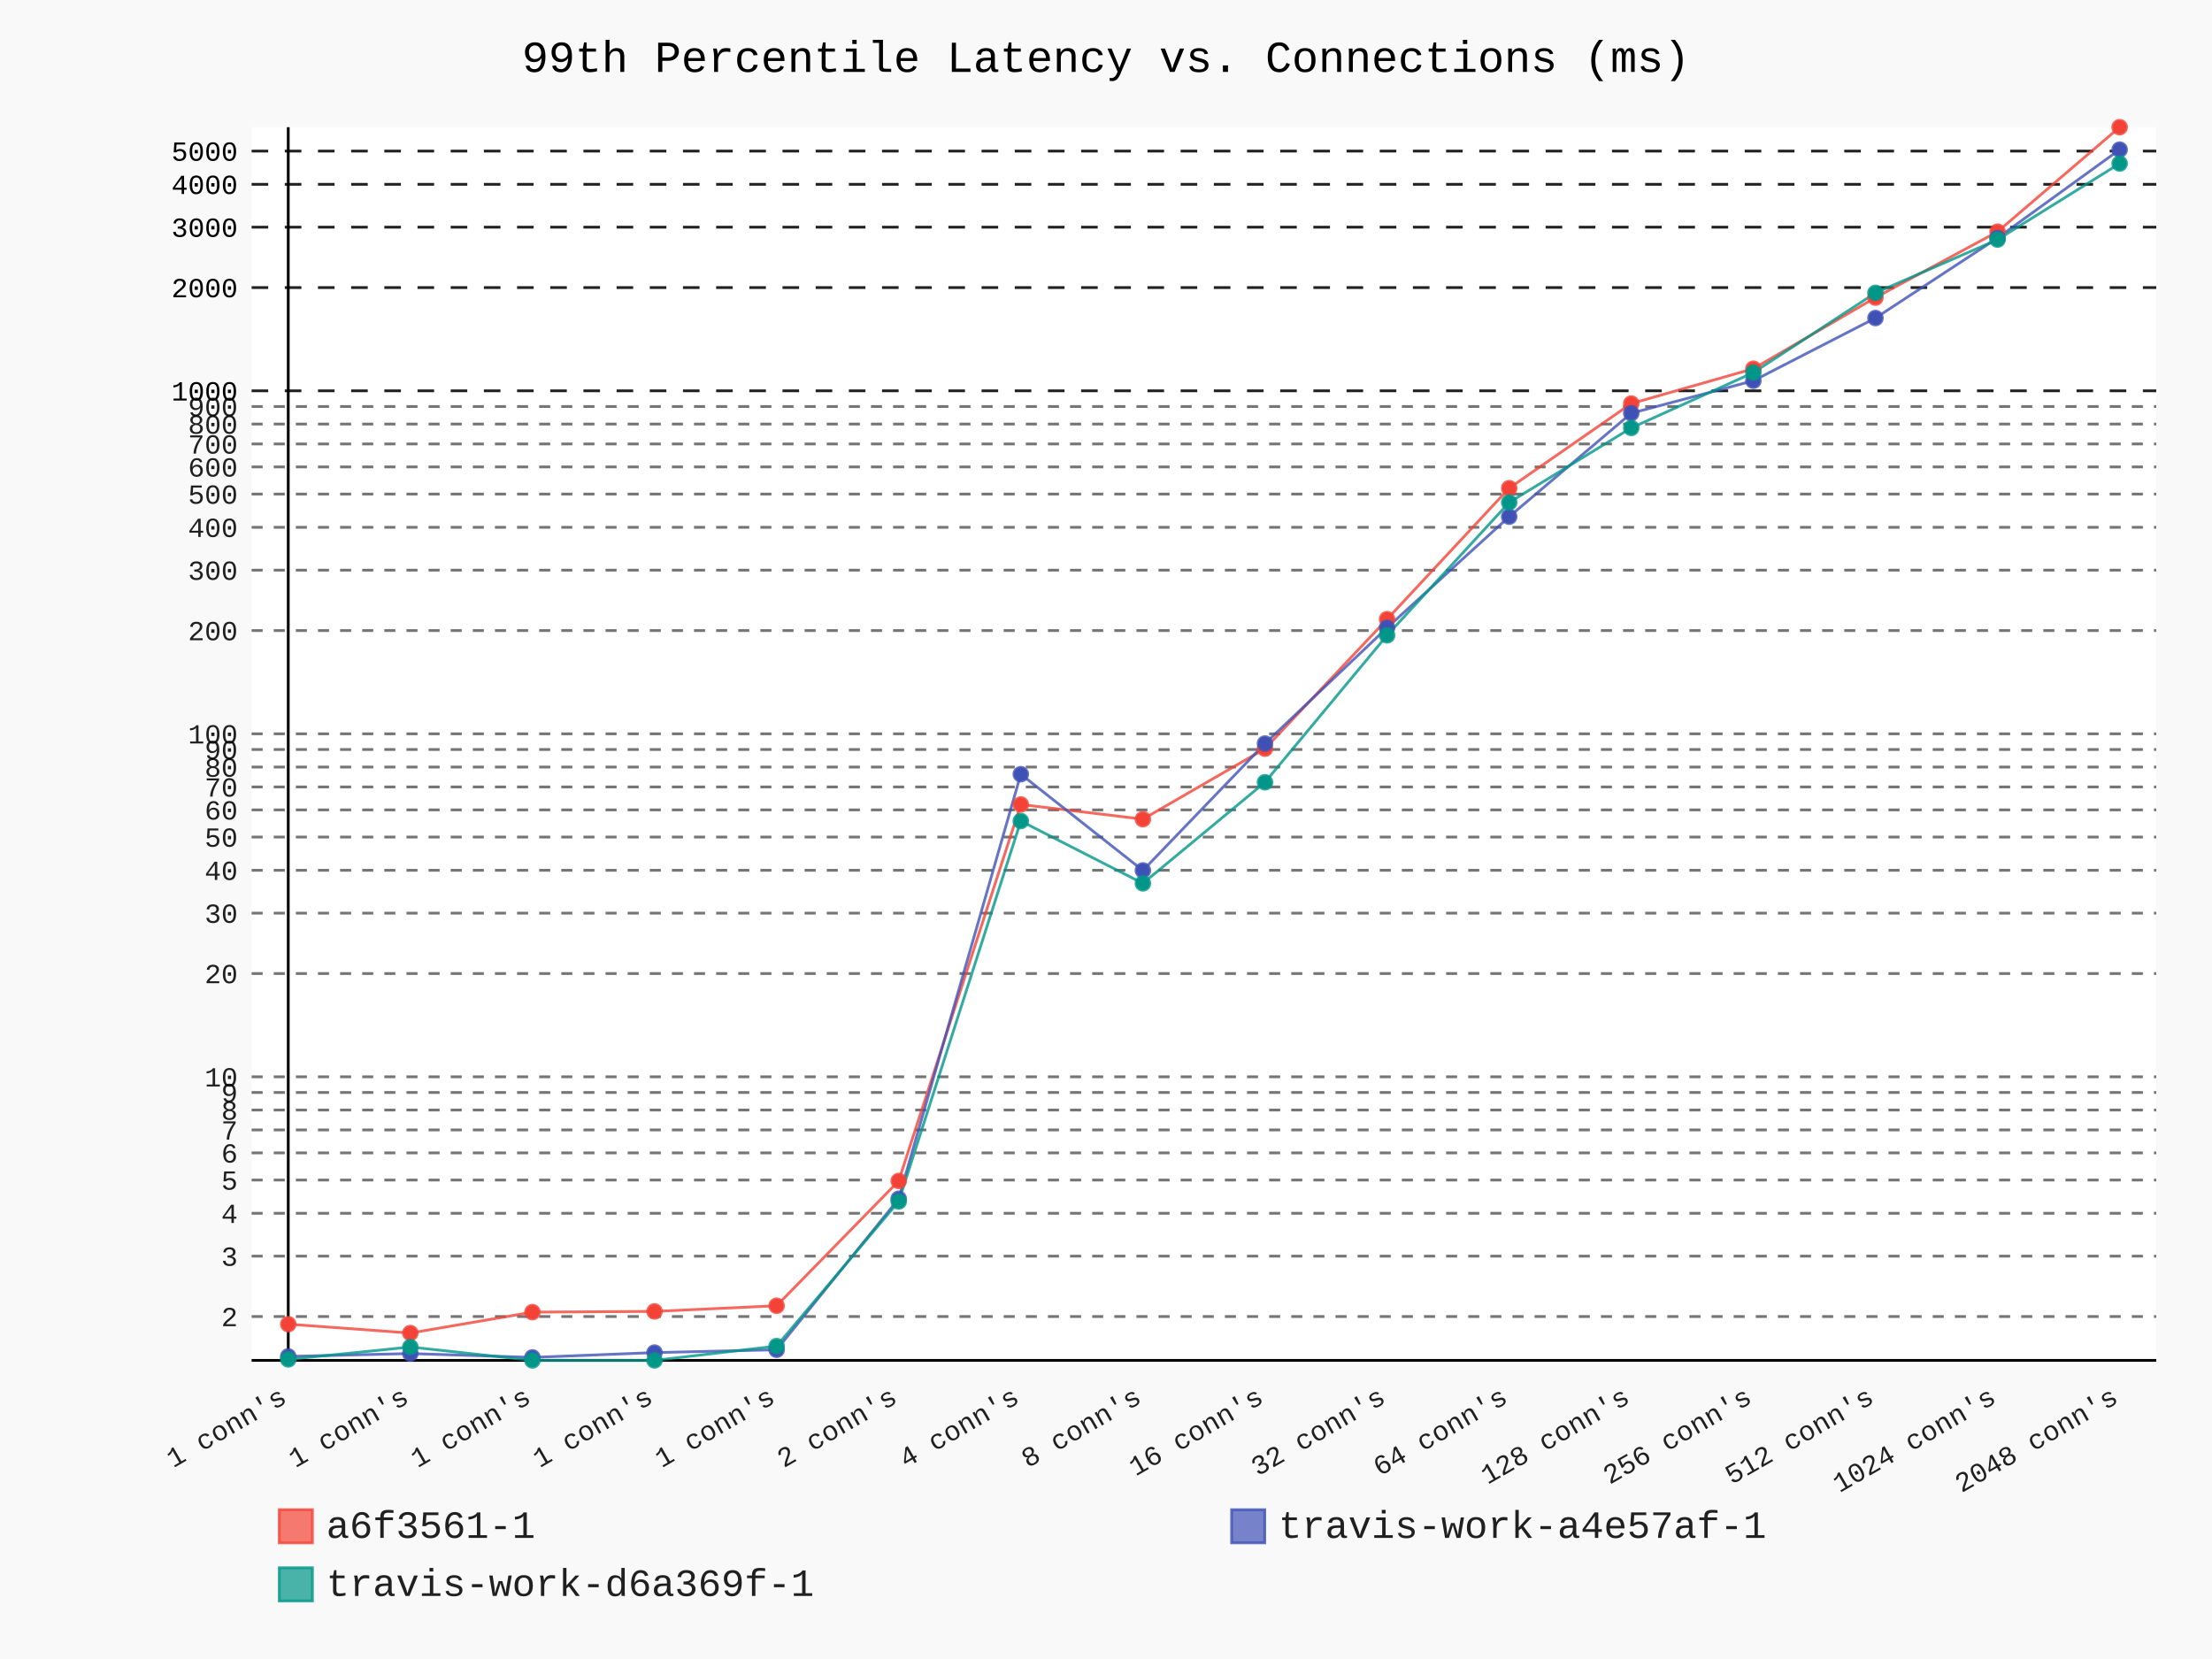
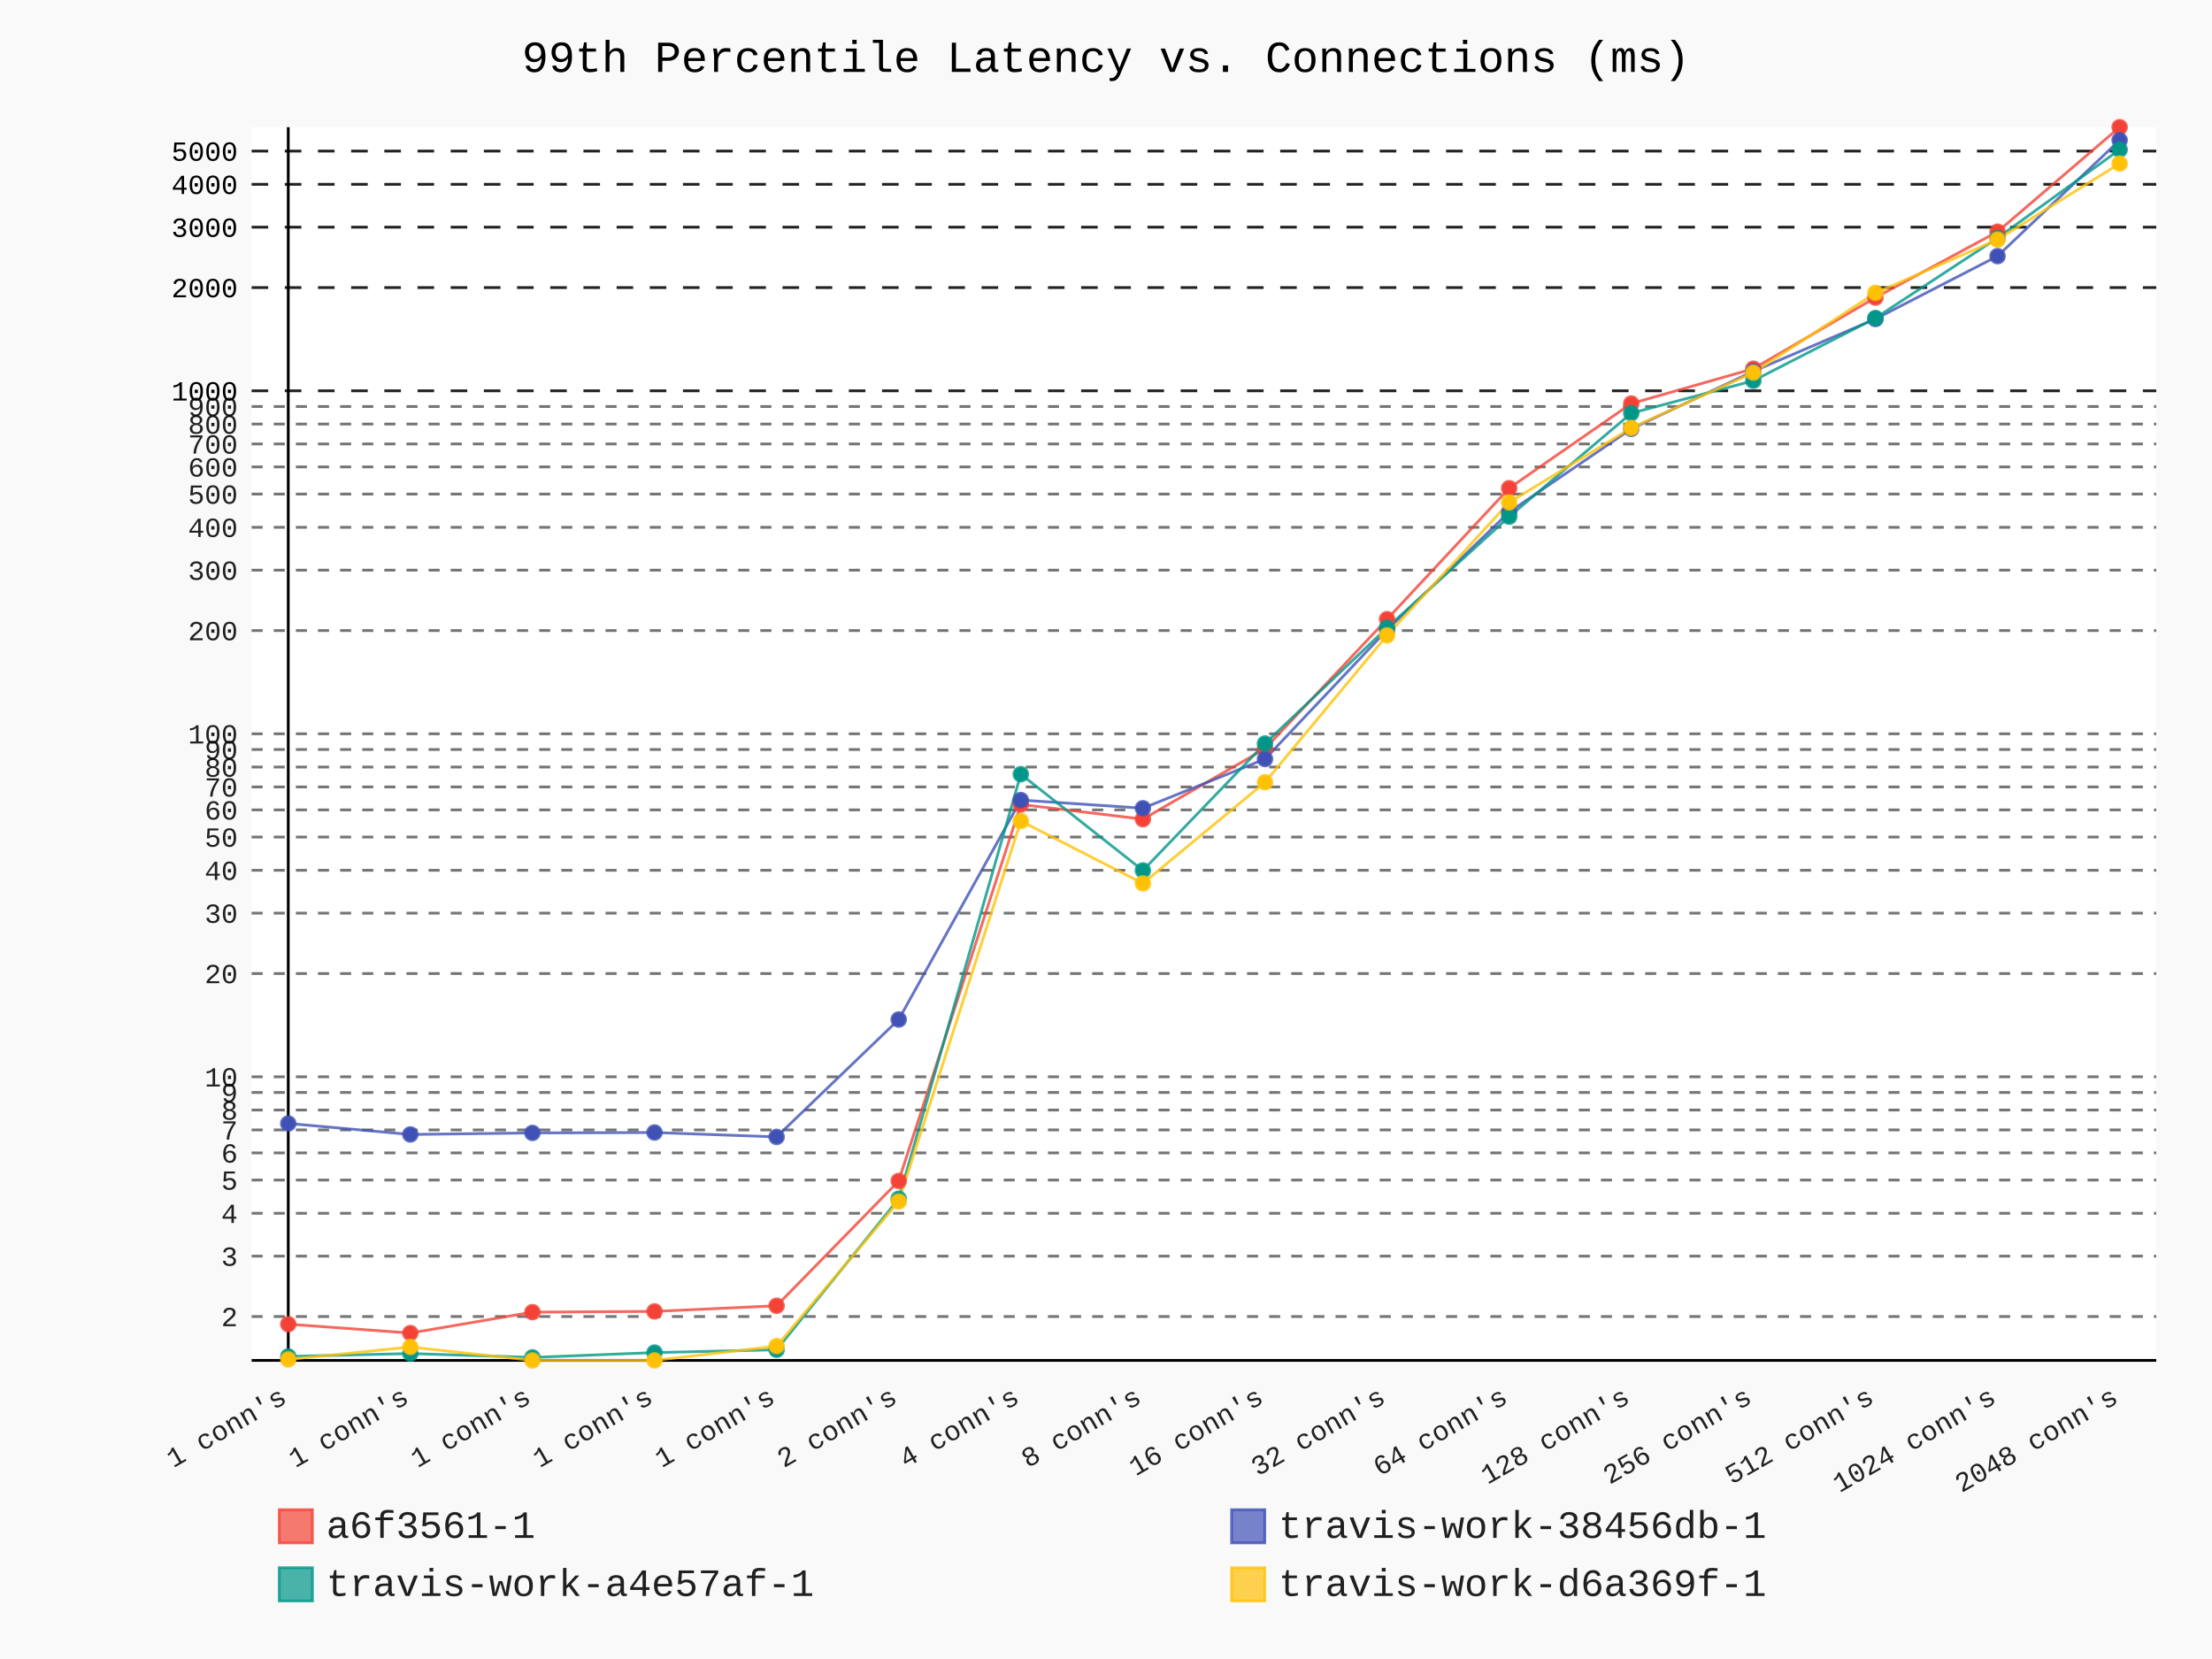
- <svg xmlns="http://www.w3.org/2000/svg" id="chart-c505eb7a-f7b3-4f25-8ae1-8ee789cc5dbc" class="pygal-chart" viewBox="0 0 800 600">
+ <svg xmlns="http://www.w3.org/2000/svg" id="chart-032607ab-3a01-47f4-a45f-450657a054f2" class="pygal-chart" viewBox="0 0 800 600">
  <defs>
-     <style type="text/css">#chart-c505eb7a-f7b3-4f25-8ae1-8ee789cc5dbc{-webkit-user-select:none;-webkit-font-smoothing:antialiased;font-family:Consolas,"Liberation Mono",Menlo,Courier,monospace}#chart-c505eb7a-f7b3-4f25-8ae1-8ee789cc5dbc .title{font-family:Consolas,"Liberation Mono",Menlo,Courier,monospace;font-size:16px}#chart-c505eb7a-f7b3-4f25-8ae1-8ee789cc5dbc .legends .legend text{font-family:Consolas,"Liberation Mono",Menlo,Courier,monospace;font-size:14px}#chart-c505eb7a-f7b3-4f25-8ae1-8ee789cc5dbc .axis text{font-family:Consolas,"Liberation Mono",Menlo,Courier,monospace;font-size:10px}#chart-c505eb7a-f7b3-4f25-8ae1-8ee789cc5dbc .axis text.major{font-family:Consolas,"Liberation Mono",Menlo,Courier,monospace;font-size:10px}#chart-c505eb7a-f7b3-4f25-8ae1-8ee789cc5dbc .text-overlay text.value{font-family:Consolas,"Liberation Mono",Menlo,Courier,monospace;font-size:16px}#chart-c505eb7a-f7b3-4f25-8ae1-8ee789cc5dbc .text-overlay text.label{font-family:Consolas,"Liberation Mono",Menlo,Courier,monospace;font-size:10px}#chart-c505eb7a-f7b3-4f25-8ae1-8ee789cc5dbc .tooltip{font-family:Consolas,"Liberation Mono",Menlo,Courier,monospace;font-size:14px}#chart-c505eb7a-f7b3-4f25-8ae1-8ee789cc5dbc text.no_data{font-family:Consolas,"Liberation Mono",Menlo,Courier,monospace;font-size:64px}
- #chart-c505eb7a-f7b3-4f25-8ae1-8ee789cc5dbc{background-color:rgba(249,249,249,1)}#chart-c505eb7a-f7b3-4f25-8ae1-8ee789cc5dbc path,#chart-c505eb7a-f7b3-4f25-8ae1-8ee789cc5dbc line,#chart-c505eb7a-f7b3-4f25-8ae1-8ee789cc5dbc rect,#chart-c505eb7a-f7b3-4f25-8ae1-8ee789cc5dbc circle{-webkit-transition:150ms;-moz-transition:150ms;transition:150ms}#chart-c505eb7a-f7b3-4f25-8ae1-8ee789cc5dbc .graph &gt; .background{fill:rgba(249,249,249,1)}#chart-c505eb7a-f7b3-4f25-8ae1-8ee789cc5dbc .plot &gt; .background{fill:rgba(255,255,255,1)}#chart-c505eb7a-f7b3-4f25-8ae1-8ee789cc5dbc .graph{fill:rgba(0,0,0,.87)}#chart-c505eb7a-f7b3-4f25-8ae1-8ee789cc5dbc text.no_data{fill:rgba(0,0,0,1)}#chart-c505eb7a-f7b3-4f25-8ae1-8ee789cc5dbc .title{fill:rgba(0,0,0,1)}#chart-c505eb7a-f7b3-4f25-8ae1-8ee789cc5dbc .legends .legend text{fill:rgba(0,0,0,.87)}#chart-c505eb7a-f7b3-4f25-8ae1-8ee789cc5dbc .legends .legend:hover text{fill:rgba(0,0,0,1)}#chart-c505eb7a-f7b3-4f25-8ae1-8ee789cc5dbc .axis .line{stroke:rgba(0,0,0,1)}#chart-c505eb7a-f7b3-4f25-8ae1-8ee789cc5dbc .axis .guide.line{stroke:rgba(0,0,0,.54)}#chart-c505eb7a-f7b3-4f25-8ae1-8ee789cc5dbc .axis .major.line{stroke:rgba(0,0,0,.87)}#chart-c505eb7a-f7b3-4f25-8ae1-8ee789cc5dbc .axis text.major{fill:rgba(0,0,0,1)}#chart-c505eb7a-f7b3-4f25-8ae1-8ee789cc5dbc .axis.y .guides:hover .guide.line,#chart-c505eb7a-f7b3-4f25-8ae1-8ee789cc5dbc .line-graph .axis.x .guides:hover .guide.line,#chart-c505eb7a-f7b3-4f25-8ae1-8ee789cc5dbc .stackedline-graph .axis.x .guides:hover .guide.line,#chart-c505eb7a-f7b3-4f25-8ae1-8ee789cc5dbc .xy-graph .axis.x .guides:hover .guide.line{stroke:rgba(0,0,0,1)}#chart-c505eb7a-f7b3-4f25-8ae1-8ee789cc5dbc .axis .guides:hover text{fill:rgba(0,0,0,1)}#chart-c505eb7a-f7b3-4f25-8ae1-8ee789cc5dbc .reactive{fill-opacity:.7;stroke-opacity:.8}#chart-c505eb7a-f7b3-4f25-8ae1-8ee789cc5dbc .ci{stroke:rgba(0,0,0,.87)}#chart-c505eb7a-f7b3-4f25-8ae1-8ee789cc5dbc .reactive.active,#chart-c505eb7a-f7b3-4f25-8ae1-8ee789cc5dbc .active .reactive{fill-opacity:.8;stroke-opacity:.9;stroke-width:4}#chart-c505eb7a-f7b3-4f25-8ae1-8ee789cc5dbc .ci .reactive.active{stroke-width:1.5}#chart-c505eb7a-f7b3-4f25-8ae1-8ee789cc5dbc .series text{fill:rgba(0,0,0,1)}#chart-c505eb7a-f7b3-4f25-8ae1-8ee789cc5dbc .tooltip rect{fill:rgba(255,255,255,1);stroke:rgba(0,0,0,1);-webkit-transition:opacity 150ms;-moz-transition:opacity 150ms;transition:opacity 150ms}#chart-c505eb7a-f7b3-4f25-8ae1-8ee789cc5dbc .tooltip .label{fill:rgba(0,0,0,.87)}#chart-c505eb7a-f7b3-4f25-8ae1-8ee789cc5dbc .tooltip .label{fill:rgba(0,0,0,.87)}#chart-c505eb7a-f7b3-4f25-8ae1-8ee789cc5dbc .tooltip .legend{font-size:.8em;fill:rgba(0,0,0,.54)}#chart-c505eb7a-f7b3-4f25-8ae1-8ee789cc5dbc .tooltip .x_label{font-size:.6em;fill:rgba(0,0,0,1)}#chart-c505eb7a-f7b3-4f25-8ae1-8ee789cc5dbc .tooltip .xlink{font-size:.5em;text-decoration:underline}#chart-c505eb7a-f7b3-4f25-8ae1-8ee789cc5dbc .tooltip .value{font-size:1.5em}#chart-c505eb7a-f7b3-4f25-8ae1-8ee789cc5dbc .bound{font-size:.5em}#chart-c505eb7a-f7b3-4f25-8ae1-8ee789cc5dbc .max-value{font-size:.75em;fill:rgba(0,0,0,.54)}#chart-c505eb7a-f7b3-4f25-8ae1-8ee789cc5dbc .map-element{fill:rgba(255,255,255,1);stroke:rgba(0,0,0,.54) !important}#chart-c505eb7a-f7b3-4f25-8ae1-8ee789cc5dbc .map-element .reactive{fill-opacity:inherit;stroke-opacity:inherit}#chart-c505eb7a-f7b3-4f25-8ae1-8ee789cc5dbc .color-0,#chart-c505eb7a-f7b3-4f25-8ae1-8ee789cc5dbc .color-0 a:visited{stroke:#F44336;fill:#F44336}#chart-c505eb7a-f7b3-4f25-8ae1-8ee789cc5dbc .color-1,#chart-c505eb7a-f7b3-4f25-8ae1-8ee789cc5dbc .color-1 a:visited{stroke:#3F51B5;fill:#3F51B5}#chart-c505eb7a-f7b3-4f25-8ae1-8ee789cc5dbc .color-2,#chart-c505eb7a-f7b3-4f25-8ae1-8ee789cc5dbc .color-2 a:visited{stroke:#009688;fill:#009688}#chart-c505eb7a-f7b3-4f25-8ae1-8ee789cc5dbc .text-overlay .color-0 text{fill:black}#chart-c505eb7a-f7b3-4f25-8ae1-8ee789cc5dbc .text-overlay .color-1 text{fill:black}#chart-c505eb7a-f7b3-4f25-8ae1-8ee789cc5dbc .text-overlay .color-2 text{fill:black}
- #chart-c505eb7a-f7b3-4f25-8ae1-8ee789cc5dbc text.no_data{text-anchor:middle}#chart-c505eb7a-f7b3-4f25-8ae1-8ee789cc5dbc .guide.line{fill:none}#chart-c505eb7a-f7b3-4f25-8ae1-8ee789cc5dbc .centered{text-anchor:middle}#chart-c505eb7a-f7b3-4f25-8ae1-8ee789cc5dbc .title{text-anchor:middle}#chart-c505eb7a-f7b3-4f25-8ae1-8ee789cc5dbc .legends .legend text{fill-opacity:1}#chart-c505eb7a-f7b3-4f25-8ae1-8ee789cc5dbc .axis.x text{text-anchor:middle}#chart-c505eb7a-f7b3-4f25-8ae1-8ee789cc5dbc .axis.x:not(.web) text[transform]{text-anchor:start}#chart-c505eb7a-f7b3-4f25-8ae1-8ee789cc5dbc .axis.x:not(.web) text[transform].backwards{text-anchor:end}#chart-c505eb7a-f7b3-4f25-8ae1-8ee789cc5dbc .axis.y text{text-anchor:end}#chart-c505eb7a-f7b3-4f25-8ae1-8ee789cc5dbc .axis.y text[transform].backwards{text-anchor:start}#chart-c505eb7a-f7b3-4f25-8ae1-8ee789cc5dbc .axis.y2 text{text-anchor:start}#chart-c505eb7a-f7b3-4f25-8ae1-8ee789cc5dbc .axis.y2 text[transform].backwards{text-anchor:end}#chart-c505eb7a-f7b3-4f25-8ae1-8ee789cc5dbc .axis .guide.line{stroke-dasharray:4,4}#chart-c505eb7a-f7b3-4f25-8ae1-8ee789cc5dbc .axis .major.guide.line{stroke-dasharray:6,6}#chart-c505eb7a-f7b3-4f25-8ae1-8ee789cc5dbc .horizontal .axis.y .guide.line,#chart-c505eb7a-f7b3-4f25-8ae1-8ee789cc5dbc .horizontal .axis.y2 .guide.line,#chart-c505eb7a-f7b3-4f25-8ae1-8ee789cc5dbc .vertical .axis.x .guide.line{opacity:0}#chart-c505eb7a-f7b3-4f25-8ae1-8ee789cc5dbc .horizontal .axis.always_show .guide.line,#chart-c505eb7a-f7b3-4f25-8ae1-8ee789cc5dbc .vertical .axis.always_show .guide.line{opacity:1 !important}#chart-c505eb7a-f7b3-4f25-8ae1-8ee789cc5dbc .axis.y .guides:hover .guide.line,#chart-c505eb7a-f7b3-4f25-8ae1-8ee789cc5dbc .axis.y2 .guides:hover .guide.line,#chart-c505eb7a-f7b3-4f25-8ae1-8ee789cc5dbc .axis.x .guides:hover .guide.line{opacity:1}#chart-c505eb7a-f7b3-4f25-8ae1-8ee789cc5dbc .axis .guides:hover text{opacity:1}#chart-c505eb7a-f7b3-4f25-8ae1-8ee789cc5dbc .nofill{fill:none}#chart-c505eb7a-f7b3-4f25-8ae1-8ee789cc5dbc .subtle-fill{fill-opacity:.2}#chart-c505eb7a-f7b3-4f25-8ae1-8ee789cc5dbc .dot{stroke-width:1px;fill-opacity:1}#chart-c505eb7a-f7b3-4f25-8ae1-8ee789cc5dbc .dot.active{stroke-width:5px}#chart-c505eb7a-f7b3-4f25-8ae1-8ee789cc5dbc .dot.negative{fill:transparent}#chart-c505eb7a-f7b3-4f25-8ae1-8ee789cc5dbc text,#chart-c505eb7a-f7b3-4f25-8ae1-8ee789cc5dbc tspan{stroke:none !important}#chart-c505eb7a-f7b3-4f25-8ae1-8ee789cc5dbc .series text.active{opacity:1}#chart-c505eb7a-f7b3-4f25-8ae1-8ee789cc5dbc .tooltip rect{fill-opacity:.95;stroke-width:.5}#chart-c505eb7a-f7b3-4f25-8ae1-8ee789cc5dbc .tooltip text{fill-opacity:1}#chart-c505eb7a-f7b3-4f25-8ae1-8ee789cc5dbc .showable{visibility:hidden}#chart-c505eb7a-f7b3-4f25-8ae1-8ee789cc5dbc .showable.shown{visibility:visible}#chart-c505eb7a-f7b3-4f25-8ae1-8ee789cc5dbc .gauge-background{fill:rgba(229,229,229,1);stroke:none}#chart-c505eb7a-f7b3-4f25-8ae1-8ee789cc5dbc .bg-lines{stroke:rgba(249,249,249,1);stroke-width:2px}</style>
+     <style type="text/css">#chart-032607ab-3a01-47f4-a45f-450657a054f2{-webkit-user-select:none;-webkit-font-smoothing:antialiased;font-family:Consolas,"Liberation Mono",Menlo,Courier,monospace}#chart-032607ab-3a01-47f4-a45f-450657a054f2 .title{font-family:Consolas,"Liberation Mono",Menlo,Courier,monospace;font-size:16px}#chart-032607ab-3a01-47f4-a45f-450657a054f2 .legends .legend text{font-family:Consolas,"Liberation Mono",Menlo,Courier,monospace;font-size:14px}#chart-032607ab-3a01-47f4-a45f-450657a054f2 .axis text{font-family:Consolas,"Liberation Mono",Menlo,Courier,monospace;font-size:10px}#chart-032607ab-3a01-47f4-a45f-450657a054f2 .axis text.major{font-family:Consolas,"Liberation Mono",Menlo,Courier,monospace;font-size:10px}#chart-032607ab-3a01-47f4-a45f-450657a054f2 .text-overlay text.value{font-family:Consolas,"Liberation Mono",Menlo,Courier,monospace;font-size:16px}#chart-032607ab-3a01-47f4-a45f-450657a054f2 .text-overlay text.label{font-family:Consolas,"Liberation Mono",Menlo,Courier,monospace;font-size:10px}#chart-032607ab-3a01-47f4-a45f-450657a054f2 .tooltip{font-family:Consolas,"Liberation Mono",Menlo,Courier,monospace;font-size:14px}#chart-032607ab-3a01-47f4-a45f-450657a054f2 text.no_data{font-family:Consolas,"Liberation Mono",Menlo,Courier,monospace;font-size:64px}
+ #chart-032607ab-3a01-47f4-a45f-450657a054f2{background-color:rgba(249,249,249,1)}#chart-032607ab-3a01-47f4-a45f-450657a054f2 path,#chart-032607ab-3a01-47f4-a45f-450657a054f2 line,#chart-032607ab-3a01-47f4-a45f-450657a054f2 rect,#chart-032607ab-3a01-47f4-a45f-450657a054f2 circle{-webkit-transition:150ms;-moz-transition:150ms;transition:150ms}#chart-032607ab-3a01-47f4-a45f-450657a054f2 .graph &gt; .background{fill:rgba(249,249,249,1)}#chart-032607ab-3a01-47f4-a45f-450657a054f2 .plot &gt; .background{fill:rgba(255,255,255,1)}#chart-032607ab-3a01-47f4-a45f-450657a054f2 .graph{fill:rgba(0,0,0,.87)}#chart-032607ab-3a01-47f4-a45f-450657a054f2 text.no_data{fill:rgba(0,0,0,1)}#chart-032607ab-3a01-47f4-a45f-450657a054f2 .title{fill:rgba(0,0,0,1)}#chart-032607ab-3a01-47f4-a45f-450657a054f2 .legends .legend text{fill:rgba(0,0,0,.87)}#chart-032607ab-3a01-47f4-a45f-450657a054f2 .legends .legend:hover text{fill:rgba(0,0,0,1)}#chart-032607ab-3a01-47f4-a45f-450657a054f2 .axis .line{stroke:rgba(0,0,0,1)}#chart-032607ab-3a01-47f4-a45f-450657a054f2 .axis .guide.line{stroke:rgba(0,0,0,.54)}#chart-032607ab-3a01-47f4-a45f-450657a054f2 .axis .major.line{stroke:rgba(0,0,0,.87)}#chart-032607ab-3a01-47f4-a45f-450657a054f2 .axis text.major{fill:rgba(0,0,0,1)}#chart-032607ab-3a01-47f4-a45f-450657a054f2 .axis.y .guides:hover .guide.line,#chart-032607ab-3a01-47f4-a45f-450657a054f2 .line-graph .axis.x .guides:hover .guide.line,#chart-032607ab-3a01-47f4-a45f-450657a054f2 .stackedline-graph .axis.x .guides:hover .guide.line,#chart-032607ab-3a01-47f4-a45f-450657a054f2 .xy-graph .axis.x .guides:hover .guide.line{stroke:rgba(0,0,0,1)}#chart-032607ab-3a01-47f4-a45f-450657a054f2 .axis .guides:hover text{fill:rgba(0,0,0,1)}#chart-032607ab-3a01-47f4-a45f-450657a054f2 .reactive{fill-opacity:.7;stroke-opacity:.8}#chart-032607ab-3a01-47f4-a45f-450657a054f2 .ci{stroke:rgba(0,0,0,.87)}#chart-032607ab-3a01-47f4-a45f-450657a054f2 .reactive.active,#chart-032607ab-3a01-47f4-a45f-450657a054f2 .active .reactive{fill-opacity:.8;stroke-opacity:.9;stroke-width:4}#chart-032607ab-3a01-47f4-a45f-450657a054f2 .ci .reactive.active{stroke-width:1.5}#chart-032607ab-3a01-47f4-a45f-450657a054f2 .series text{fill:rgba(0,0,0,1)}#chart-032607ab-3a01-47f4-a45f-450657a054f2 .tooltip rect{fill:rgba(255,255,255,1);stroke:rgba(0,0,0,1);-webkit-transition:opacity 150ms;-moz-transition:opacity 150ms;transition:opacity 150ms}#chart-032607ab-3a01-47f4-a45f-450657a054f2 .tooltip .label{fill:rgba(0,0,0,.87)}#chart-032607ab-3a01-47f4-a45f-450657a054f2 .tooltip .label{fill:rgba(0,0,0,.87)}#chart-032607ab-3a01-47f4-a45f-450657a054f2 .tooltip .legend{font-size:.8em;fill:rgba(0,0,0,.54)}#chart-032607ab-3a01-47f4-a45f-450657a054f2 .tooltip .x_label{font-size:.6em;fill:rgba(0,0,0,1)}#chart-032607ab-3a01-47f4-a45f-450657a054f2 .tooltip .xlink{font-size:.5em;text-decoration:underline}#chart-032607ab-3a01-47f4-a45f-450657a054f2 .tooltip .value{font-size:1.5em}#chart-032607ab-3a01-47f4-a45f-450657a054f2 .bound{font-size:.5em}#chart-032607ab-3a01-47f4-a45f-450657a054f2 .max-value{font-size:.75em;fill:rgba(0,0,0,.54)}#chart-032607ab-3a01-47f4-a45f-450657a054f2 .map-element{fill:rgba(255,255,255,1);stroke:rgba(0,0,0,.54) !important}#chart-032607ab-3a01-47f4-a45f-450657a054f2 .map-element .reactive{fill-opacity:inherit;stroke-opacity:inherit}#chart-032607ab-3a01-47f4-a45f-450657a054f2 .color-0,#chart-032607ab-3a01-47f4-a45f-450657a054f2 .color-0 a:visited{stroke:#F44336;fill:#F44336}#chart-032607ab-3a01-47f4-a45f-450657a054f2 .color-1,#chart-032607ab-3a01-47f4-a45f-450657a054f2 .color-1 a:visited{stroke:#3F51B5;fill:#3F51B5}#chart-032607ab-3a01-47f4-a45f-450657a054f2 .color-2,#chart-032607ab-3a01-47f4-a45f-450657a054f2 .color-2 a:visited{stroke:#009688;fill:#009688}#chart-032607ab-3a01-47f4-a45f-450657a054f2 .color-3,#chart-032607ab-3a01-47f4-a45f-450657a054f2 .color-3 a:visited{stroke:#FFC107;fill:#FFC107}#chart-032607ab-3a01-47f4-a45f-450657a054f2 .text-overlay .color-0 text{fill:black}#chart-032607ab-3a01-47f4-a45f-450657a054f2 .text-overlay .color-1 text{fill:black}#chart-032607ab-3a01-47f4-a45f-450657a054f2 .text-overlay .color-2 text{fill:black}#chart-032607ab-3a01-47f4-a45f-450657a054f2 .text-overlay .color-3 text{fill:black}
+ #chart-032607ab-3a01-47f4-a45f-450657a054f2 text.no_data{text-anchor:middle}#chart-032607ab-3a01-47f4-a45f-450657a054f2 .guide.line{fill:none}#chart-032607ab-3a01-47f4-a45f-450657a054f2 .centered{text-anchor:middle}#chart-032607ab-3a01-47f4-a45f-450657a054f2 .title{text-anchor:middle}#chart-032607ab-3a01-47f4-a45f-450657a054f2 .legends .legend text{fill-opacity:1}#chart-032607ab-3a01-47f4-a45f-450657a054f2 .axis.x text{text-anchor:middle}#chart-032607ab-3a01-47f4-a45f-450657a054f2 .axis.x:not(.web) text[transform]{text-anchor:start}#chart-032607ab-3a01-47f4-a45f-450657a054f2 .axis.x:not(.web) text[transform].backwards{text-anchor:end}#chart-032607ab-3a01-47f4-a45f-450657a054f2 .axis.y text{text-anchor:end}#chart-032607ab-3a01-47f4-a45f-450657a054f2 .axis.y text[transform].backwards{text-anchor:start}#chart-032607ab-3a01-47f4-a45f-450657a054f2 .axis.y2 text{text-anchor:start}#chart-032607ab-3a01-47f4-a45f-450657a054f2 .axis.y2 text[transform].backwards{text-anchor:end}#chart-032607ab-3a01-47f4-a45f-450657a054f2 .axis .guide.line{stroke-dasharray:4,4}#chart-032607ab-3a01-47f4-a45f-450657a054f2 .axis .major.guide.line{stroke-dasharray:6,6}#chart-032607ab-3a01-47f4-a45f-450657a054f2 .horizontal .axis.y .guide.line,#chart-032607ab-3a01-47f4-a45f-450657a054f2 .horizontal .axis.y2 .guide.line,#chart-032607ab-3a01-47f4-a45f-450657a054f2 .vertical .axis.x .guide.line{opacity:0}#chart-032607ab-3a01-47f4-a45f-450657a054f2 .horizontal .axis.always_show .guide.line,#chart-032607ab-3a01-47f4-a45f-450657a054f2 .vertical .axis.always_show .guide.line{opacity:1 !important}#chart-032607ab-3a01-47f4-a45f-450657a054f2 .axis.y .guides:hover .guide.line,#chart-032607ab-3a01-47f4-a45f-450657a054f2 .axis.y2 .guides:hover .guide.line,#chart-032607ab-3a01-47f4-a45f-450657a054f2 .axis.x .guides:hover .guide.line{opacity:1}#chart-032607ab-3a01-47f4-a45f-450657a054f2 .axis .guides:hover text{opacity:1}#chart-032607ab-3a01-47f4-a45f-450657a054f2 .nofill{fill:none}#chart-032607ab-3a01-47f4-a45f-450657a054f2 .subtle-fill{fill-opacity:.2}#chart-032607ab-3a01-47f4-a45f-450657a054f2 .dot{stroke-width:1px;fill-opacity:1}#chart-032607ab-3a01-47f4-a45f-450657a054f2 .dot.active{stroke-width:5px}#chart-032607ab-3a01-47f4-a45f-450657a054f2 .dot.negative{fill:transparent}#chart-032607ab-3a01-47f4-a45f-450657a054f2 text,#chart-032607ab-3a01-47f4-a45f-450657a054f2 tspan{stroke:none !important}#chart-032607ab-3a01-47f4-a45f-450657a054f2 .series text.active{opacity:1}#chart-032607ab-3a01-47f4-a45f-450657a054f2 .tooltip rect{fill-opacity:.95;stroke-width:.5}#chart-032607ab-3a01-47f4-a45f-450657a054f2 .tooltip text{fill-opacity:1}#chart-032607ab-3a01-47f4-a45f-450657a054f2 .showable{visibility:hidden}#chart-032607ab-3a01-47f4-a45f-450657a054f2 .showable.shown{visibility:visible}#chart-032607ab-3a01-47f4-a45f-450657a054f2 .gauge-background{fill:rgba(229,229,229,1);stroke:none}#chart-032607ab-3a01-47f4-a45f-450657a054f2 .bg-lines{stroke:rgba(249,249,249,1);stroke-width:2px}</style>
  </defs>
  <g class="graph line-graph vertical">
    <rect x="0" y="0" width="800" height="600" class="background" />
    <g transform="translate(91, 46)" class="plot">
      <rect x="0" y="0" width="688.842" height="446.0" class="background" />
      <g class="axis y always_show">
        <path d="M0 446 h688.842" class="line" />
        <g class="logarithmic guides">
          <path d="M0 430.142 h688.842" class="guide line" />
          <text x="-5" y="433.642" class="">2</text>
        </g>
        <g class="logarithmic guides">
          <path d="M0 408.298 h688.842" class="guide line" />
          <text x="-5" y="411.798" class="">3</text>
        </g>
        <g class="logarithmic guides">
          <path d="M0 392.8 h688.842" class="guide line" />
          <text x="-5" y="396.3" class="">4</text>
        </g>
        <g class="logarithmic guides">
          <path d="M0 380.779 h688.842" class="guide line" />
          <text x="-5" y="384.279" class="">5</text>
        </g>
        <g class="logarithmic guides">
          <path d="M0 370.957 h688.842" class="guide line" />
          <text x="-5" y="374.457" class="">6</text>
        </g>
        <g class="logarithmic guides">
          <path d="M0 362.652 h688.842" class="guide line" />
          <text x="-5" y="366.152" class="">7</text>
        </g>
        <g class="logarithmic guides">
          <path d="M0 355.459 h688.842" class="guide line" />
          <text x="-5" y="358.959" class="">8</text>
        </g>
        <g class="logarithmic guides">
          <path d="M0 349.113 h688.842" class="guide line" />
          <text x="-5" y="352.613" class="">9</text>
        </g>
        <g class="logarithmic guides">
          <path d="M0 343.437 h688.842" class="guide line" />
          <text x="-5" y="346.937" class="">10</text>
        </g>
        <g class="logarithmic guides">
          <path d="M0 306.096 h688.842" class="guide line" />
          <text x="-5" y="309.596" class="">20</text>
        </g>
        <g class="logarithmic guides">
          <path d="M0 284.253 h688.842" class="guide line" />
          <text x="-5" y="287.753" class="">30</text>
        </g>
        <g class="logarithmic guides">
          <path d="M0 268.754 h688.842" class="guide line" />
          <text x="-5" y="272.254" class="">40</text>
        </g>
        <g class="logarithmic guides">
          <path d="M0 256.733 h688.842" class="guide line" />
          <text x="-5" y="260.233" class="">50</text>
        </g>
        <g class="logarithmic guides">
          <path d="M0 246.911 h688.842" class="guide line" />
          <text x="-5" y="250.411" class="">60</text>
        </g>
        <g class="logarithmic guides">
          <path d="M0 238.607 h688.842" class="guide line" />
          <text x="-5" y="242.107" class="">70</text>
        </g>
        <g class="logarithmic guides">
          <path d="M0 231.413 h688.842" class="guide line" />
          <text x="-5" y="234.913" class="">80</text>
        </g>
        <g class="logarithmic guides">
          <path d="M0 225.068 h688.842" class="guide line" />
          <text x="-5" y="228.568" class="">90</text>
        </g>
        <g class="logarithmic guides">
          <path d="M0 219.392 h688.842" class="guide line" />
          <text x="-5" y="222.892" class="">100</text>
        </g>
        <g class="logarithmic guides">
          <path d="M0 182.05 h688.842" class="guide line" />
          <text x="-5" y="185.55" class="">200</text>
        </g>
        <g class="logarithmic guides">
          <path d="M0 160.207 h688.842" class="guide line" />
          <text x="-5" y="163.707" class="">300</text>
        </g>
        <g class="logarithmic guides">
          <path d="M0 144.709 h688.842" class="guide line" />
          <text x="-5" y="148.209" class="">400</text>
        </g>
        <g class="logarithmic guides">
          <path d="M0 132.688 h688.842" class="guide line" />
          <text x="-5" y="136.188" class="">500</text>
        </g>
        <g class="logarithmic guides">
          <path d="M0 122.866 h688.842" class="guide line" />
          <text x="-5" y="126.366" class="">600</text>
        </g>
        <g class="logarithmic guides">
          <path d="M0 114.561 h688.842" class="guide line" />
          <text x="-5" y="118.061" class="">700</text>
        </g>
        <g class="logarithmic guides">
          <path d="M0 107.367 h688.842" class="guide line" />
          <text x="-5" y="110.867" class="">800</text>
        </g>
        <g class="logarithmic guides">
          <path d="M0 101.022 h688.842" class="guide line" />
          <text x="-5" y="104.522" class="">900</text>
        </g>
        <g class="logarithmic guides">
          <path d="M0 95.346 h688.842" class="major guide line" />
          <text x="-5" y="98.846" class="major">1000</text>
        </g>
        <g class="logarithmic guides">
          <path d="M0 58.005 h688.842" class="major guide line" />
          <text x="-5" y="61.505" class="major">2000</text>
        </g>
        <g class="logarithmic guides">
          <path d="M0 36.161 h688.842" class="major guide line" />
          <text x="-5" y="39.661" class="major">3000</text>
        </g>
        <g class="logarithmic guides">
          <path d="M0 20.663 h688.842" class="major guide line" />
          <text x="-5" y="24.163" class="major">4000</text>
        </g>
        <g class="logarithmic guides">
          <path d="M0 8.642 h688.842" class="major guide line" />
          <text x="-5" y="12.142" class="major">5000</text>
        </g>
      </g>
      <g class="axis x">
        <g class="guides">
          <path d="M13.247 0 v446" class="line" />
          <text x="13.247" y="461.0" class="backwards" transform="rotate(330 13.24697 461)">1 conn's</text>
        </g>
        <g class="guides">
          <path d="M57.404 0 v446" class="guide line" />
          <text x="57.404" y="461.0" class="backwards" transform="rotate(330 57.40353 461)">1 conn's</text>
        </g>
        <g class="guides">
          <path d="M101.56 0 v446" class="guide line" />
          <text x="101.56" y="461.0" class="backwards" transform="rotate(330 101.5601 461)">1 conn's</text>
        </g>
        <g class="guides">
          <path d="M145.717 0 v446" class="guide line" />
          <text x="145.717" y="461.0" class="backwards" transform="rotate(330 145.7166 461)">1 conn's</text>
        </g>
        <g class="guides">
          <path d="M189.873 0 v446" class="guide line" />
          <text x="189.873" y="461.0" class="backwards" transform="rotate(330 189.8732 461)">1 conn's</text>
        </g>
        <g class="guides">
          <path d="M234.03 0 v446" class="guide line" />
          <text x="234.03" y="461.0" class="backwards" transform="rotate(330 234.0298 461)">2 conn's</text>
        </g>
        <g class="guides">
          <path d="M278.186 0 v446" class="guide line" />
          <text x="278.186" y="461.0" class="backwards" transform="rotate(330 278.1863 461)">4 conn's</text>
        </g>
        <g class="guides">
          <path d="M322.343 0 v446" class="guide line" />
          <text x="322.343" y="461.0" class="backwards" transform="rotate(330 322.3429 461)">8 conn's</text>
        </g>
        <g class="guides">
          <path d="M366.499 0 v446" class="guide line" />
          <text x="366.499" y="461.0" class="backwards" transform="rotate(330 366.4994 461)">16 conn's</text>
        </g>
        <g class="guides">
          <path d="M410.656 0 v446" class="guide line" />
          <text x="410.656" y="461.0" class="backwards" transform="rotate(330 410.656 461)">32 conn's</text>
        </g>
        <g class="guides">
          <path d="M454.813 0 v446" class="guide line" />
          <text x="454.813" y="461.0" class="backwards" transform="rotate(330 454.8126 461)">64 conn's</text>
        </g>
        <g class="guides">
          <path d="M498.969 0 v446" class="guide line" />
          <text x="498.969" y="461.0" class="backwards" transform="rotate(330 498.9691 461)">128 conn's</text>
        </g>
        <g class="guides">
          <path d="M543.126 0 v446" class="guide line" />
          <text x="543.126" y="461.0" class="backwards" transform="rotate(330 543.1257 461)">256 conn's</text>
        </g>
        <g class="guides">
          <path d="M587.282 0 v446" class="guide line" />
          <text x="587.282" y="461.0" class="backwards" transform="rotate(330 587.2822 461)">512 conn's</text>
        </g>
        <g class="guides">
          <path d="M631.439 0 v446" class="guide line" />
          <text x="631.439" y="461.0" class="backwards" transform="rotate(330 631.4388 461)">1024 conn's</text>
        </g>
        <g class="guides">
          <path d="M675.595 0 v446" class="guide line" />
          <text x="675.595" y="461.0" class="backwards" transform="rotate(330 675.5954 461)">2048 conn's</text>
        </g>
      </g>
      <g class="series serie-0 color-0">
        <path d="M13.247 432.905 L57.404 436.118 101.56 428.549 145.717 428.288 189.873 426.245 234.03 381.103 278.186 244.954 322.343 250.264 366.499 224.769 410.656 177.937 454.813 130.552 498.969 99.949 543.126 87.35 587.282 61.625 631.439 37.802 675.595 0" class="line reactive nofill" />
      </g>
      <g class="series serie-1 color-1">
+         <path d="M13.247 360.318 L57.404 364.293 101.56 363.741 145.717 363.584 189.873 365.173 234.03 322.719 278.186 243.35 322.343 246.313 366.499 228.51 410.656 181.816 454.813 139.185 498.969 109.108 543.126 88.287 587.282 69.357 631.439 46.634 675.595 4.696" class="line reactive nofill" />
+       </g>
+       <g class="series serie-2 color-2">
        <path d="M13.247 444.573 L57.404 443.527 101.56 444.926 145.717 443.183 189.873 442.163 234.03 387.543 278.186 233.999 322.343 268.808 366.499 222.915 410.656 181.031 454.813 140.862 498.969 103.443 543.126 91.701 587.282 69.025 631.439 40.071 675.595 8.106" class="line reactive nofill" />
      </g>
-       <g class="series serie-2 color-2">
+       <g class="series serie-3 color-3">
        <path d="M13.247 445.64 L57.404 441.162 101.56 446 145.717 446 189.873 440.833 234.03 388.529 278.186 250.937 322.343 273.481 366.499 236.917 410.656 183.766 454.813 135.711 498.969 108.761 543.126 88.762 587.282 59.924 631.439 40.653 675.595 13.134" class="line reactive nofill" />
      </g>
    </g>
    <g class="titles">
      <text x="400.0" y="26" class="title plot_title">99th Percentile Latency vs. Connections (ms)</text>
    </g>
    <g transform="translate(91, 46)" class="plot overlay">
      <g class="series serie-0 color-0">
        <g class="dots">
          <circle cx="13.247" cy="432.905" r="2.5" class="dot reactive tooltip-trigger" />
        </g>
        <g class="dots">
          <circle cx="57.404" cy="436.118" r="2.5" class="dot reactive tooltip-trigger" />
        </g>
        <g class="dots">
          <circle cx="101.56" cy="428.549" r="2.5" class="dot reactive tooltip-trigger" />
        </g>
        <g class="dots">
          <circle cx="145.717" cy="428.288" r="2.5" class="dot reactive tooltip-trigger" />
        </g>
        <g class="dots">
          <circle cx="189.873" cy="426.245" r="2.5" class="dot reactive tooltip-trigger" />
        </g>
        <g class="dots">
          <circle cx="234.03" cy="381.103" r="2.5" class="dot reactive tooltip-trigger" />
        </g>
        <g class="dots">
          <circle cx="278.186" cy="244.954" r="2.5" class="dot reactive tooltip-trigger" />
        </g>
        <g class="dots">
          <circle cx="322.343" cy="250.264" r="2.5" class="dot reactive tooltip-trigger" />
        </g>
        <g class="dots">
          <circle cx="366.499" cy="224.769" r="2.5" class="dot reactive tooltip-trigger" />
        </g>
        <g class="dots">
          <circle cx="410.656" cy="177.937" r="2.5" class="dot reactive tooltip-trigger" />
        </g>
        <g class="dots">
          <circle cx="454.813" cy="130.552" r="2.5" class="dot reactive tooltip-trigger" />
        </g>
        <g class="dots">
          <circle cx="498.969" cy="99.949" r="2.5" class="dot reactive tooltip-trigger" />
        </g>
        <g class="dots">
          <circle cx="543.126" cy="87.35" r="2.5" class="dot reactive tooltip-trigger" />
        </g>
        <g class="dots">
          <circle cx="587.282" cy="61.625" r="2.5" class="dot reactive tooltip-trigger" />
        </g>
        <g class="dots">
          <circle cx="631.439" cy="37.802" r="2.5" class="dot reactive tooltip-trigger" />
        </g>
        <g class="dots">
          <circle cx="675.595" cy="0.0" r="2.5" class="dot reactive tooltip-trigger" />
        </g>
      </g>
      <g class="series serie-1 color-1">
        <g class="dots">
+           <circle cx="13.247" cy="360.318" r="2.5" class="dot reactive tooltip-trigger" />
+         </g>
+         <g class="dots">
+           <circle cx="57.404" cy="364.293" r="2.5" class="dot reactive tooltip-trigger" />
+         </g>
+         <g class="dots">
+           <circle cx="101.56" cy="363.741" r="2.5" class="dot reactive tooltip-trigger" />
+         </g>
+         <g class="dots">
+           <circle cx="145.717" cy="363.584" r="2.5" class="dot reactive tooltip-trigger" />
+         </g>
+         <g class="dots">
+           <circle cx="189.873" cy="365.173" r="2.5" class="dot reactive tooltip-trigger" />
+         </g>
+         <g class="dots">
+           <circle cx="234.03" cy="322.719" r="2.5" class="dot reactive tooltip-trigger" />
+         </g>
+         <g class="dots">
+           <circle cx="278.186" cy="243.35" r="2.5" class="dot reactive tooltip-trigger" />
+         </g>
+         <g class="dots">
+           <circle cx="322.343" cy="246.313" r="2.5" class="dot reactive tooltip-trigger" />
+         </g>
+         <g class="dots">
+           <circle cx="366.499" cy="228.51" r="2.5" class="dot reactive tooltip-trigger" />
+         </g>
+         <g class="dots">
+           <circle cx="410.656" cy="181.816" r="2.5" class="dot reactive tooltip-trigger" />
+         </g>
+         <g class="dots">
+           <circle cx="454.813" cy="139.185" r="2.5" class="dot reactive tooltip-trigger" />
+         </g>
+         <g class="dots">
+           <circle cx="498.969" cy="109.108" r="2.5" class="dot reactive tooltip-trigger" />
+         </g>
+         <g class="dots">
+           <circle cx="543.126" cy="88.287" r="2.5" class="dot reactive tooltip-trigger" />
+         </g>
+         <g class="dots">
+           <circle cx="587.282" cy="69.357" r="2.5" class="dot reactive tooltip-trigger" />
+         </g>
+         <g class="dots">
+           <circle cx="631.439" cy="46.634" r="2.5" class="dot reactive tooltip-trigger" />
+         </g>
+         <g class="dots">
+           <circle cx="675.595" cy="4.696" r="2.5" class="dot reactive tooltip-trigger" />
+         </g>
+       </g>
+       <g class="series serie-2 color-2">
+         <g class="dots">
          <circle cx="13.247" cy="444.573" r="2.5" class="dot reactive tooltip-trigger" />
        </g>
        <g class="dots">
          <circle cx="57.404" cy="443.527" r="2.5" class="dot reactive tooltip-trigger" />
        </g>
        <g class="dots">
          <circle cx="101.56" cy="444.926" r="2.5" class="dot reactive tooltip-trigger" />
        </g>
        <g class="dots">
          <circle cx="145.717" cy="443.183" r="2.5" class="dot reactive tooltip-trigger" />
        </g>
        <g class="dots">
          <circle cx="189.873" cy="442.163" r="2.5" class="dot reactive tooltip-trigger" />
        </g>
        <g class="dots">
          <circle cx="234.03" cy="387.543" r="2.5" class="dot reactive tooltip-trigger" />
        </g>
        <g class="dots">
          <circle cx="278.186" cy="233.999" r="2.5" class="dot reactive tooltip-trigger" />
        </g>
        <g class="dots">
          <circle cx="322.343" cy="268.808" r="2.5" class="dot reactive tooltip-trigger" />
        </g>
        <g class="dots">
          <circle cx="366.499" cy="222.915" r="2.5" class="dot reactive tooltip-trigger" />
        </g>
        <g class="dots">
          <circle cx="410.656" cy="181.031" r="2.5" class="dot reactive tooltip-trigger" />
        </g>
        <g class="dots">
          <circle cx="454.813" cy="140.862" r="2.5" class="dot reactive tooltip-trigger" />
        </g>
        <g class="dots">
          <circle cx="498.969" cy="103.443" r="2.5" class="dot reactive tooltip-trigger" />
        </g>
        <g class="dots">
          <circle cx="543.126" cy="91.701" r="2.5" class="dot reactive tooltip-trigger" />
        </g>
        <g class="dots">
          <circle cx="587.282" cy="69.025" r="2.5" class="dot reactive tooltip-trigger" />
        </g>
        <g class="dots">
          <circle cx="631.439" cy="40.071" r="2.5" class="dot reactive tooltip-trigger" />
        </g>
        <g class="dots">
          <circle cx="675.595" cy="8.106" r="2.5" class="dot reactive tooltip-trigger" />
        </g>
      </g>
-       <g class="series serie-2 color-2">
+       <g class="series serie-3 color-3">
        <g class="dots">
          <circle cx="13.247" cy="445.64" r="2.5" class="dot reactive tooltip-trigger" />
        </g>
        <g class="dots">
          <circle cx="57.404" cy="441.162" r="2.5" class="dot reactive tooltip-trigger" />
        </g>
        <g class="dots">
          <circle cx="101.56" cy="446.0" r="2.5" class="dot reactive tooltip-trigger" />
        </g>
        <g class="dots">
          <circle cx="145.717" cy="446.0" r="2.5" class="dot reactive tooltip-trigger" />
        </g>
        <g class="dots">
          <circle cx="189.873" cy="440.833" r="2.5" class="dot reactive tooltip-trigger" />
        </g>
        <g class="dots">
          <circle cx="234.03" cy="388.529" r="2.5" class="dot reactive tooltip-trigger" />
        </g>
        <g class="dots">
          <circle cx="278.186" cy="250.937" r="2.5" class="dot reactive tooltip-trigger" />
        </g>
        <g class="dots">
          <circle cx="322.343" cy="273.481" r="2.5" class="dot reactive tooltip-trigger" />
        </g>
        <g class="dots">
          <circle cx="366.499" cy="236.917" r="2.5" class="dot reactive tooltip-trigger" />
        </g>
        <g class="dots">
          <circle cx="410.656" cy="183.766" r="2.5" class="dot reactive tooltip-trigger" />
        </g>
        <g class="dots">
          <circle cx="454.813" cy="135.711" r="2.5" class="dot reactive tooltip-trigger" />
        </g>
        <g class="dots">
          <circle cx="498.969" cy="108.761" r="2.5" class="dot reactive tooltip-trigger" />
        </g>
        <g class="dots">
          <circle cx="543.126" cy="88.762" r="2.5" class="dot reactive tooltip-trigger" />
        </g>
        <g class="dots">
          <circle cx="587.282" cy="59.924" r="2.5" class="dot reactive tooltip-trigger" />
        </g>
        <g class="dots">
          <circle cx="631.439" cy="40.653" r="2.5" class="dot reactive tooltip-trigger" />
        </g>
        <g class="dots">
          <circle cx="675.595" cy="13.134" r="2.5" class="dot reactive tooltip-trigger" />
        </g>
      </g>
    </g>
    <g transform="translate(91, 46)" class="plot text-overlay">
      <g class="series serie-0 color-0" />
      <g class="series serie-1 color-1" />
      <g class="series serie-2 color-2" />
+       <g class="series serie-3 color-3" />
    </g>
    <g transform="translate(91, 46)" class="plot tooltip-overlay">
      <g transform="translate(0 0)" style="opacity: 0" class="tooltip">
        <rect rx="0" ry="0" width="0" height="0" class="tooltip-box" />
        <g class="text" />
      </g>
    </g>
    <g transform="translate(101, 545)" class="legends">
      <g id="activate-serie-0" class="legend reactive activate-serie">
        <rect x="0.0" y="1.0" width="12" height="12" class="color-0 reactive" />
        <text x="17.0" y="11.2">a6f3561-1</text>
      </g>
      <g id="activate-serie-1" class="legend reactive activate-serie">
        <rect x="344.421" y="1.0" width="12" height="12" class="color-1 reactive" />
-         <text x="361.421" y="11.2">travis-work-a4e57af-1</text>
+         <text x="361.421" y="11.2">travis-work-38456db-1</text>
      </g>
      <g id="activate-serie-2" class="legend reactive activate-serie">
        <rect x="0.0" y="22.0" width="12" height="12" class="color-2 reactive" />
-         <text x="17.0" y="32.2">travis-work-d6a369f-1</text>
+         <text x="17.0" y="32.2">travis-work-a4e57af-1</text>
+       </g>
+       <g id="activate-serie-3" class="legend reactive activate-serie">
+         <rect x="344.421" y="22.0" width="12" height="12" class="color-3 reactive" />
+         <text x="361.421" y="32.2">travis-work-d6a369f-1</text>
      </g>
    </g>
  </g>
</svg>
